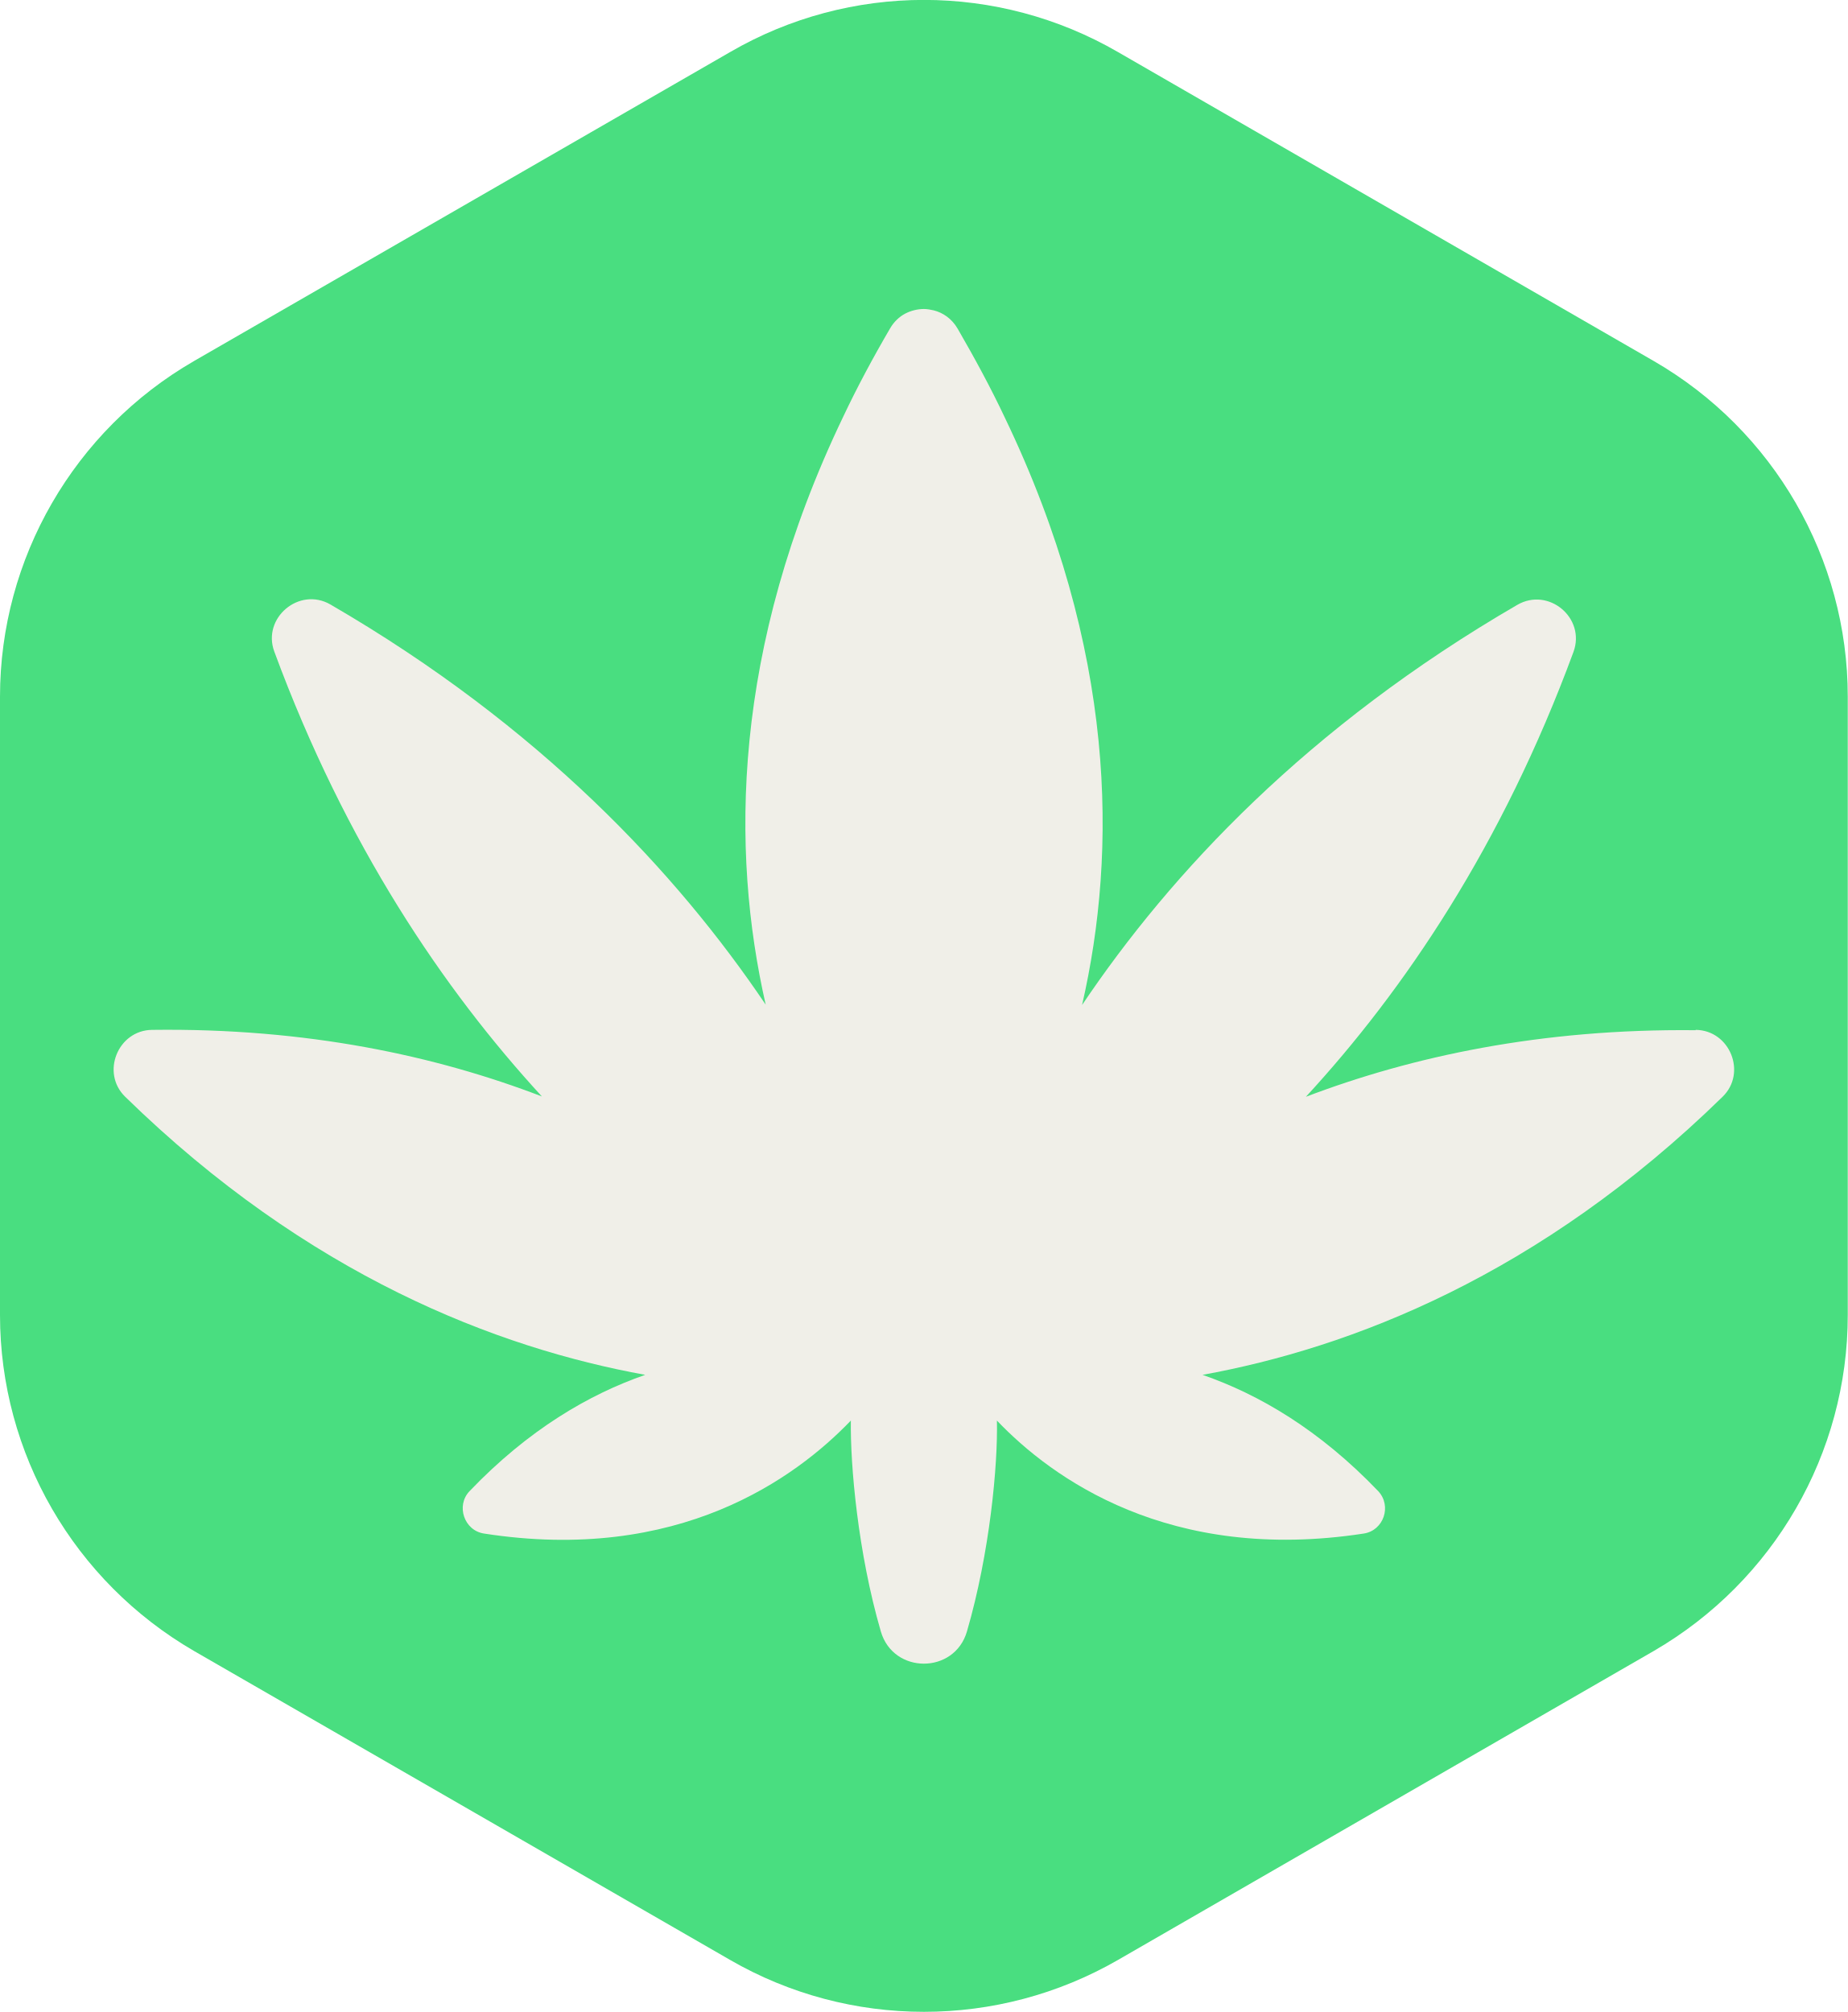
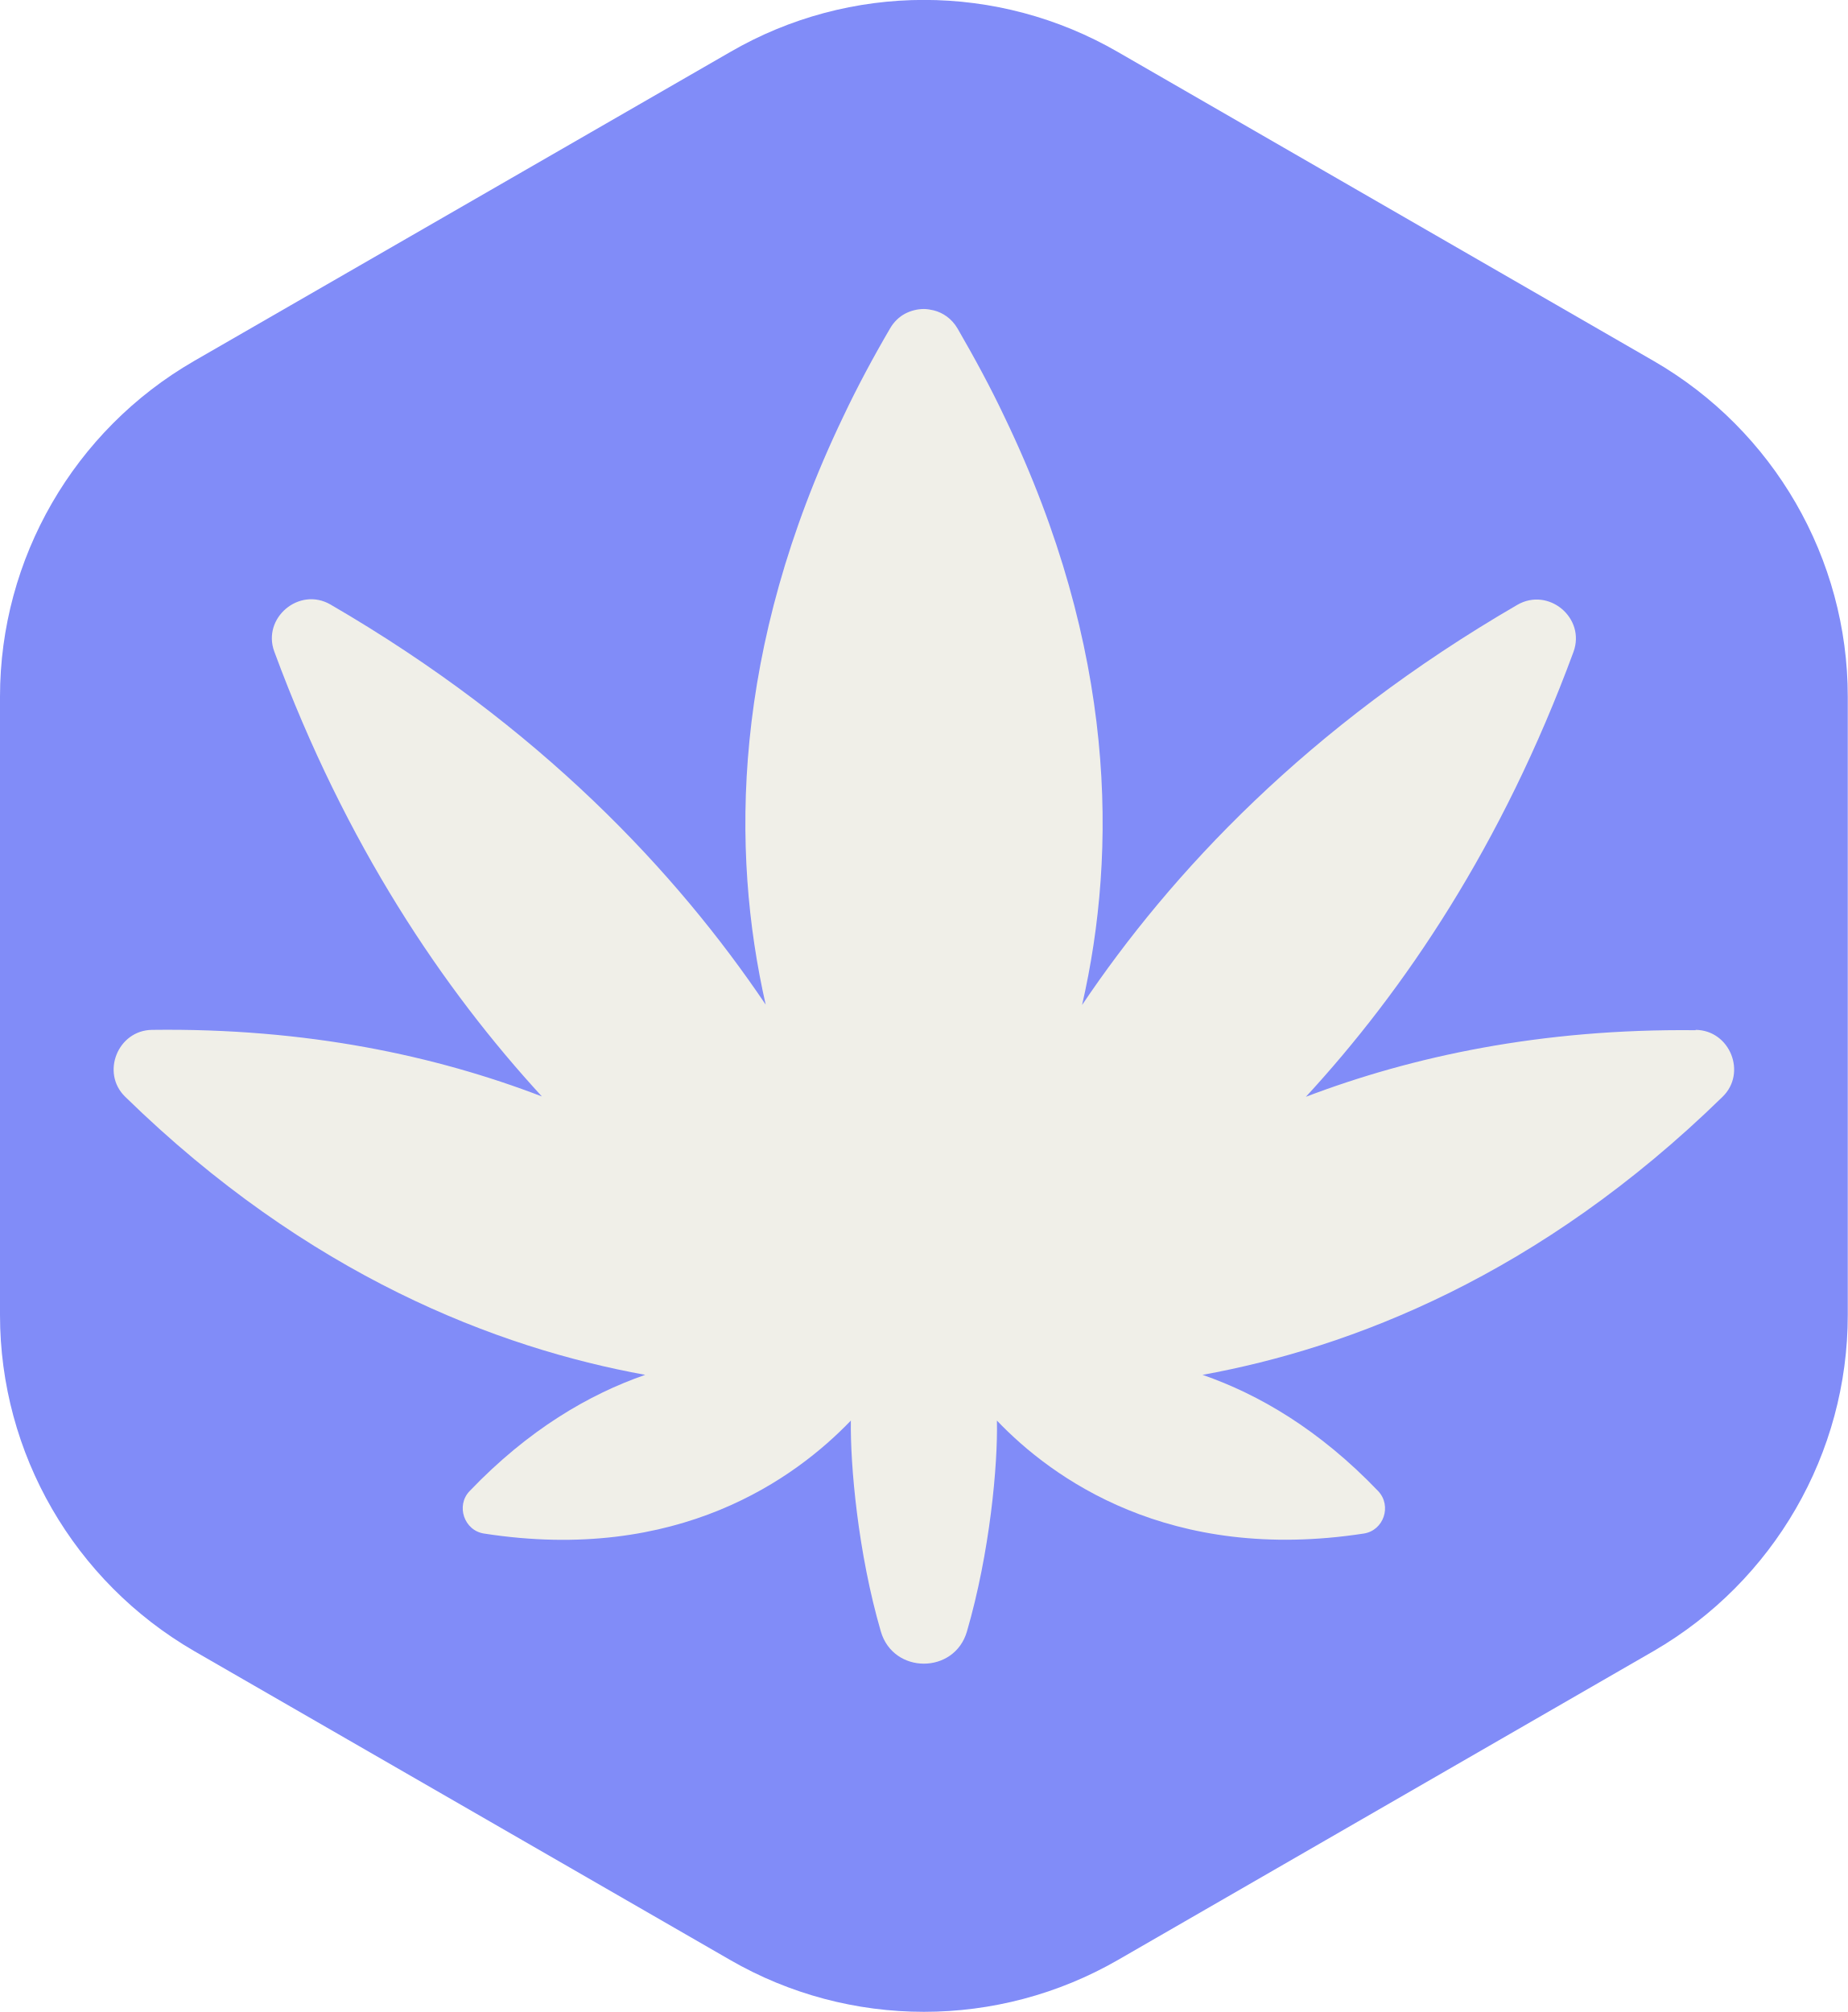
<svg xmlns="http://www.w3.org/2000/svg" width="236" height="257" viewBox="0 0 236 257" fill="none">
-   <path d="M236 88.988V167.969C236 185.664 226.543 201.984 211.239 210.874L142.804 250.343C127.457 259.19 108.543 259.19 93.239 250.343L24.761 210.874C9.457 201.984 0 185.664 0 167.969V88.988C0 71.336 9.457 54.973 24.761 46.126L93.239 6.657C108.543 -2.233 127.457 -2.233 142.804 6.657L211.239 46.126C226.543 54.973 236 71.336 236 88.988Z" fill="#49de80" />
+   <path d="M236 88.988V167.969C236 185.664 226.543 201.984 211.239 210.874L142.804 250.343C127.457 259.19 108.543 259.19 93.239 250.343L24.761 210.874C9.457 201.984 0 185.664 0 167.969V88.988C0 71.336 9.457 54.973 24.761 46.126L93.239 6.657C108.543 -2.233 127.457 -2.233 142.804 6.657L211.239 46.126C226.543 54.973 236 71.336 236 88.988Z" fill="#818cf8" />
  <path d="M216.57 131.592C196.839 131.378 180.332 134.942 166.791 140.096C179.343 126.481 191.852 108.014 200.965 83.276C202.556 78.938 197.784 74.944 193.787 77.263C167.005 92.81 149.553 111.493 138.204 128.371C142.718 108.701 142.589 82.975 128.317 53.298C126.554 49.562 124.534 45.825 122.299 41.96C121.568 40.715 120.45 39.941 119.247 39.641C118.86 39.555 118.43 39.469 118 39.469C117.183 39.469 116.324 39.684 115.593 40.07C114.862 40.457 114.174 41.101 113.701 41.917C111.466 45.739 109.446 49.519 107.683 53.255C93.454 82.932 93.325 108.658 97.796 128.328C86.447 111.493 68.995 92.767 42.214 77.22C38.216 74.901 33.444 78.938 35.035 83.233C44.148 107.928 56.657 126.396 69.21 140.053C55.669 134.856 39.204 131.292 19.43 131.549C15.046 131.592 12.853 137.047 15.991 140.096C39.376 162.944 63.492 172.178 82.407 175.614C75.228 178.105 67.49 182.614 59.967 190.474C58.205 192.321 59.279 195.499 61.816 195.885C86.662 199.751 101.622 188.799 108.672 181.455C108.586 187.124 109.575 198.333 112.498 208.383C114.088 213.88 121.912 213.88 123.502 208.383C126.426 198.333 127.457 187.124 127.328 181.455C134.335 188.799 149.338 199.708 174.184 195.885C176.721 195.499 177.795 192.363 176.033 190.474C168.51 182.614 160.772 178.105 153.593 175.614C172.508 172.178 196.624 162.944 220.009 140.096C223.147 137.047 220.954 131.592 216.57 131.549V131.592Z" fill="#f0efe8" />
</svg>
